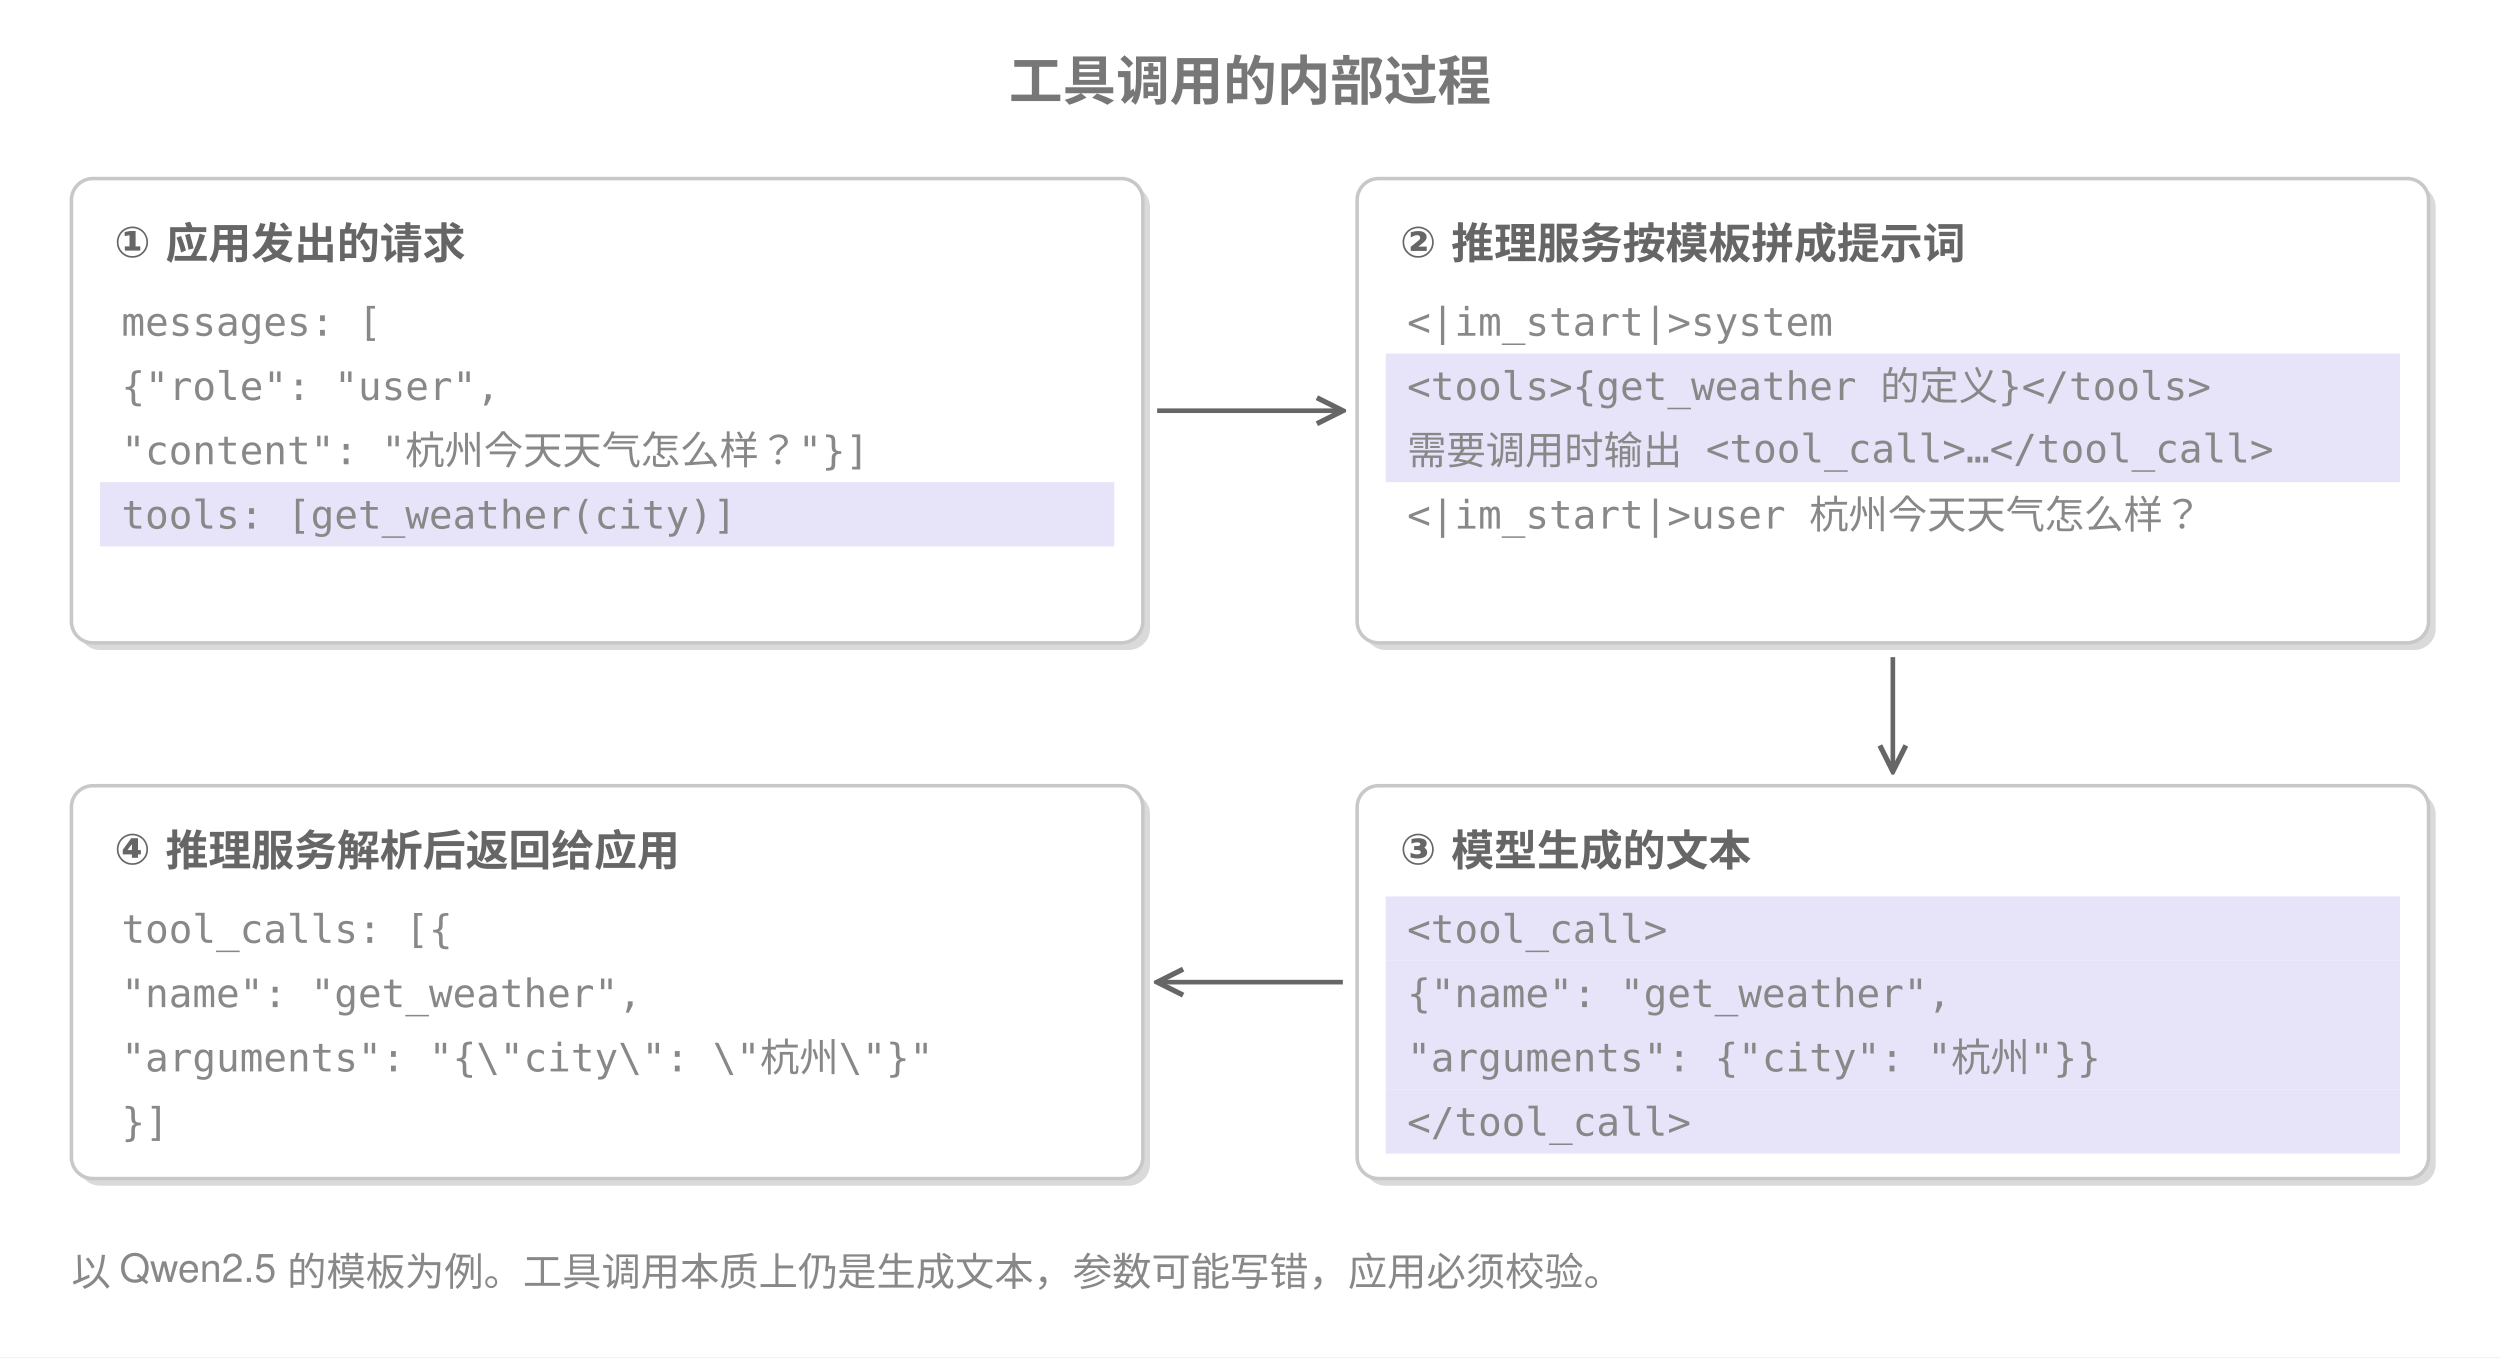
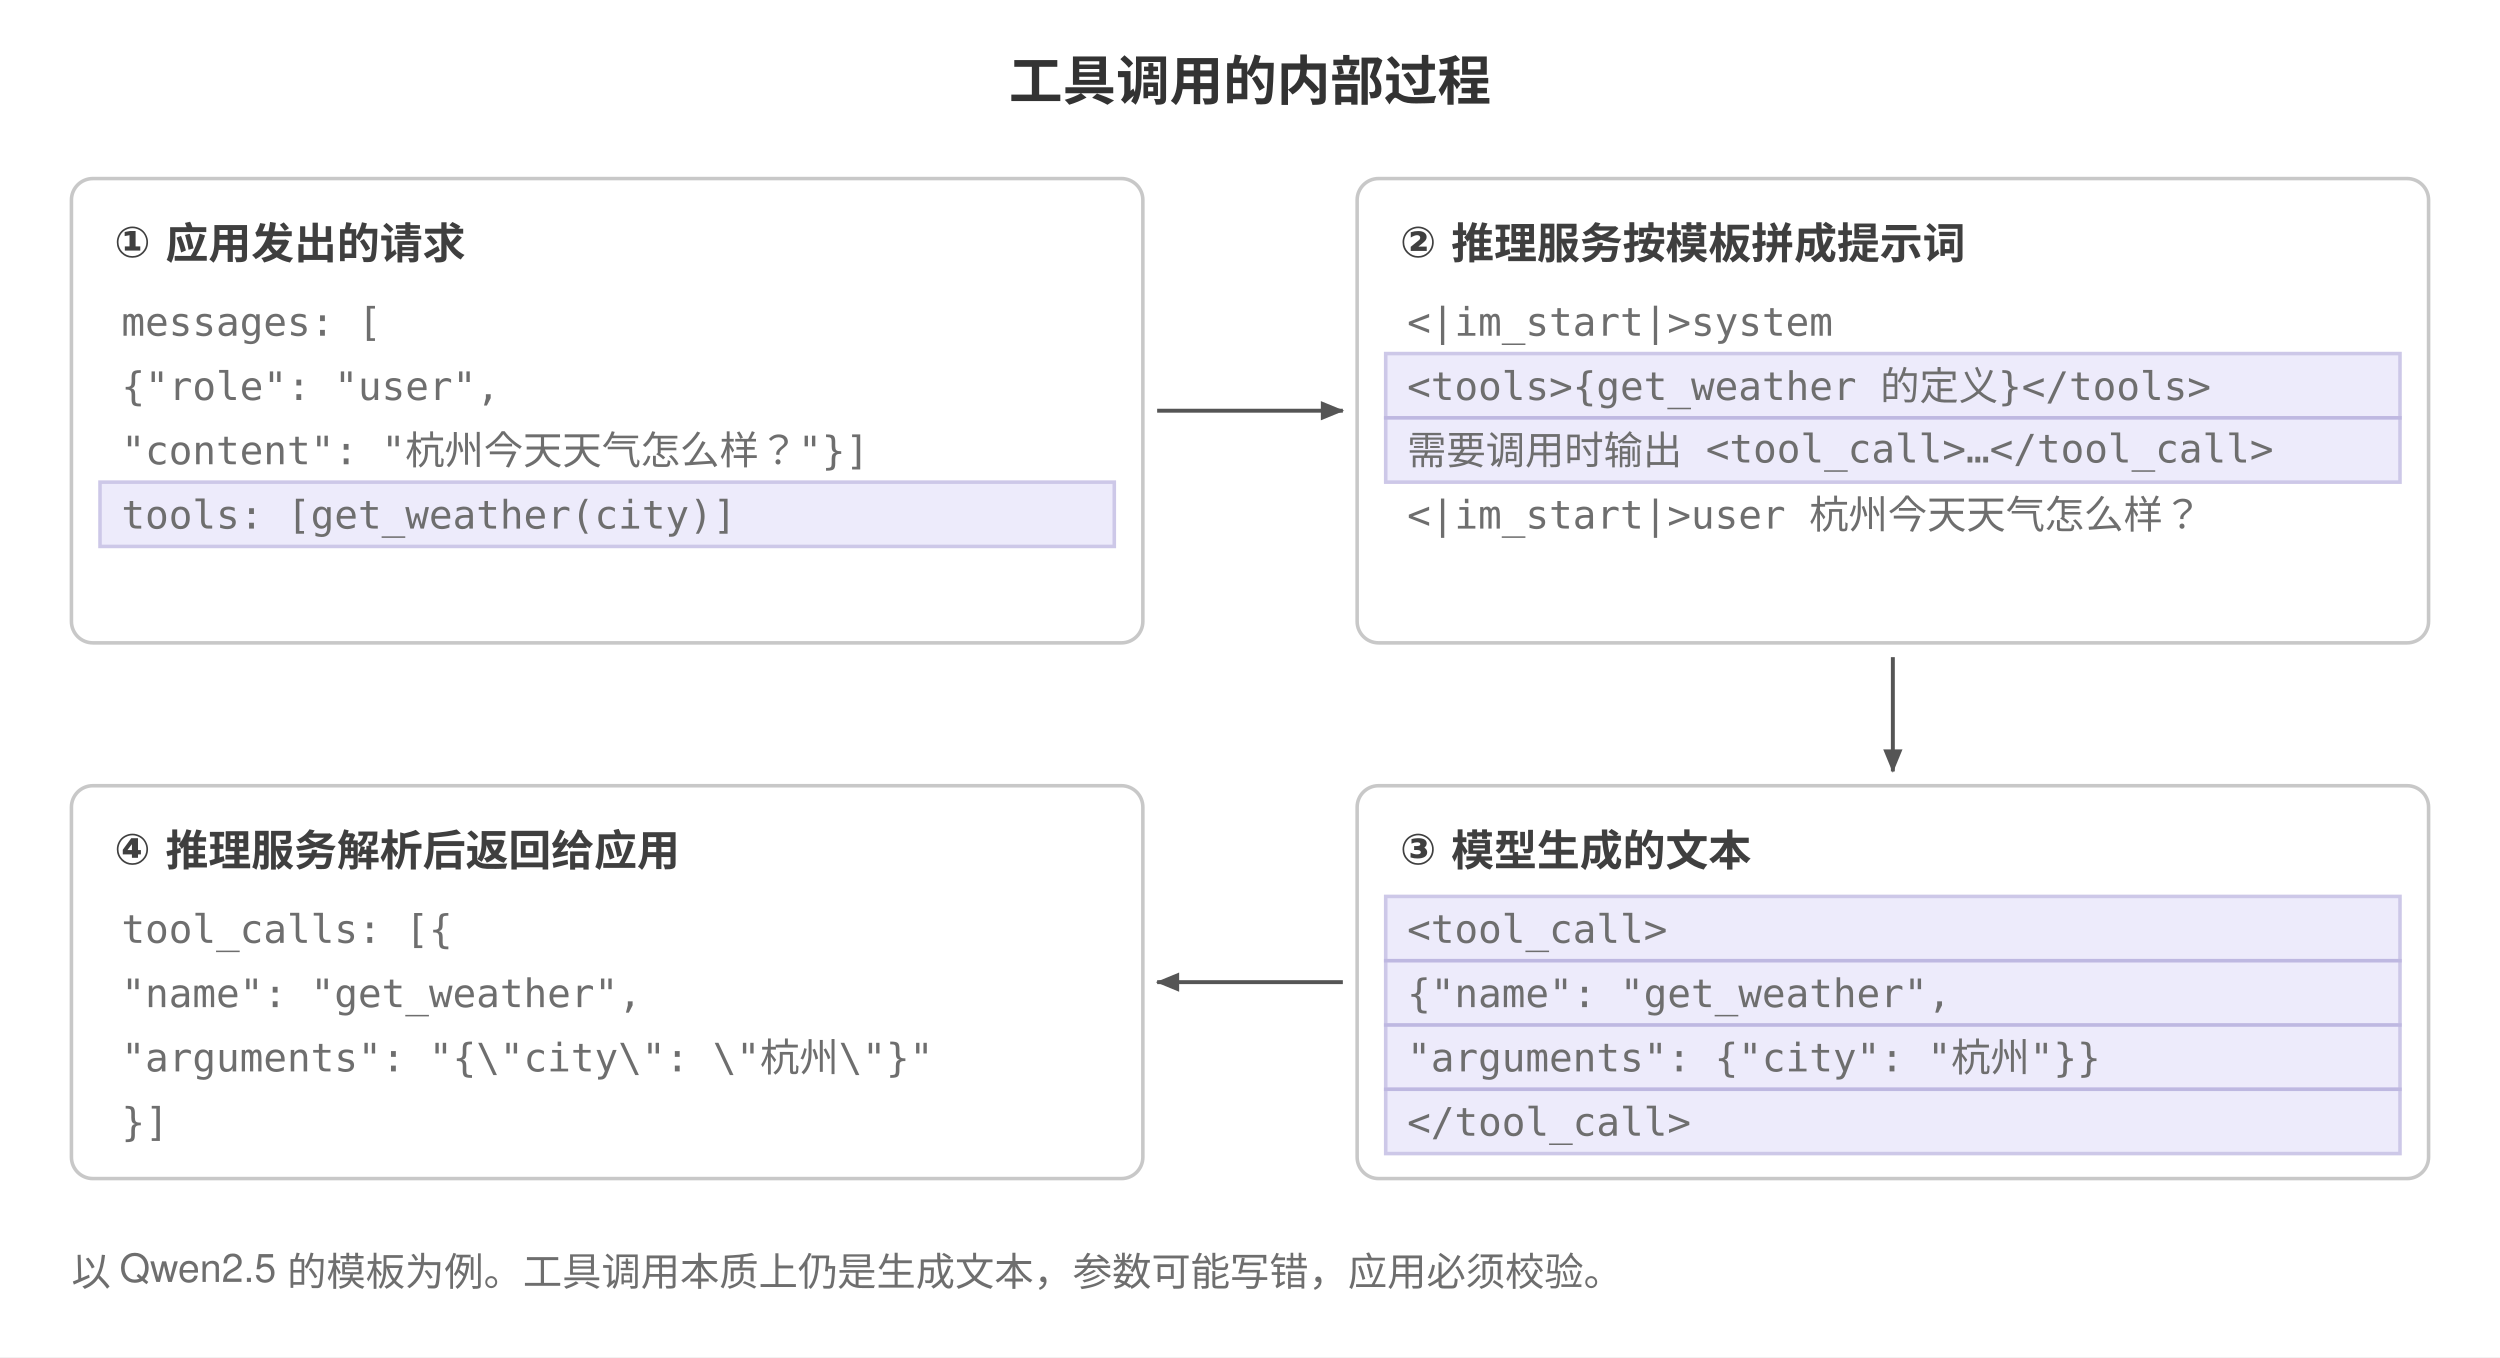
<svg xmlns="http://www.w3.org/2000/svg" width="700" height="380" viewBox="0 0 700 380">
  <style>
-     text { font-family: "PingFang SC", "Microsoft YaHei", Helvetica, Arial, sans-serif; fill: #666; font-size: 12px; }
-     .title { font-weight: bold; font-size: 15px; fill: #777; text-anchor: middle; }
+     text { font-family: "PingFang SC", "Microsoft YaHei", Helvetica, Arial, sans-serif; fill: #3F3F3F; font-size: 12px; }
+     .title { font-weight: bold; font-size: 15px; fill: #333; text-anchor: middle; }
    .b { font-weight: bold; }
    .c { text-anchor: middle; }
    .e { text-anchor: end; }
    .note { fill: #C0605A; }
    .ok { fill: #6A9F68; }
-     .sub { font-size: 11px; fill: #888; }
+     .sub { font-size: 11px; fill: #6E6E6E; }
    .mono { font-family: Menlo, Consolas, monospace; }
-     .arrow { stroke: #666; stroke-width: 1.3; fill: none; marker-end: url(#a); }
+     .arrow { stroke: #555; stroke-width: 1.1; fill: none; marker-end: url(#a); }
    .red { stroke: #C0605A; marker-end: url(#r); }
    .green { stroke: #6A9F68; marker-end: url(#g); }
    .dash { stroke-dasharray: 5 4; }
-     .line { stroke: #666; stroke-width: 1.3; fill: none; }
+     .line { stroke: #555; stroke-width: 1.1; fill: none; }
    .frame { fill: none; stroke: #999; stroke-width: 1; stroke-dasharray: 4 3; }
    .shadow { fill: #DADADA; }
  </style>
  <defs>
    <marker id="a" viewBox="0 0 10 10" refX="9" refY="5" markerWidth="7" markerHeight="7" orient="auto-start-reverse">
-       <path d="M1,1 L9,5 L1,9" fill="none" stroke="#666" stroke-width="1.6" />
+       <path d="M1,1.5 L9.5,5 L1,8.5 z" fill="#555" />
    </marker>
    <marker id="r" viewBox="0 0 10 10" refX="9" refY="5" markerWidth="7" markerHeight="7" orient="auto-start-reverse">
-       <path d="M1,1 L9,5 L1,9" fill="none" stroke="#C0605A" stroke-width="1.6" />
+       <path d="M1,1.5 L9.5,5 L1,8.5 z" fill="#C0605A" />
    </marker>
    <marker id="g" viewBox="0 0 10 10" refX="9" refY="5" markerWidth="7" markerHeight="7" orient="auto-start-reverse">
-       <path d="M1,1 L9,5 L1,9" fill="none" stroke="#6A9F68" stroke-width="1.6" />
+       <path d="M1,1.5 L9.5,5 L1,8.5 z" fill="#6A9F68" />
    </marker>
  </defs>
  <rect width="100%" height="100%" fill="#FFFFFF" />
  <text x="350" y="28" class="title">工具调用的内部过程</text>
-   <rect x="22" y="52" width="300" height="130" rx="6" class="shadow" />
  <rect x="20" y="50" width="300" height="130" rx="6" fill="#FFFFFF" stroke="#C8C8C8" />
  <text x="32" y="72" class="b">① 应用发出的请求</text>
  <text x="34" y="94" class="sub mono">messages: [</text>
  <text x="34" y="112" class="sub mono">  {"role": "user",</text>
  <text x="34" y="130" class="sub mono">   "content": "杭州今天天气怎么样？"}]</text>
-   <rect x="28" y="135" width="284" height="18" fill="#DDD7F6" opacity="0.7" />
+   <rect x="28" y="135" width="284" height="18" fill="#E6E3FA" opacity="0.7" stroke="#B8B0DE" />
  <text x="34" y="148" class="sub mono">tools: [get_weather(city)]</text>
-   <rect x="382" y="52" width="300" height="130" rx="6" class="shadow" />
  <rect x="380" y="50" width="300" height="130" rx="6" fill="#FFFFFF" stroke="#C8C8C8" />
  <text x="392" y="72" class="b">② 推理服务按模板拼成提示词</text>
  <text x="394" y="94" class="sub mono">&lt;|im_start|&gt;system</text>
-   <rect x="388" y="99" width="284" height="18" fill="#DDD7F6" opacity="0.7" />
+   <rect x="388" y="99" width="284" height="18" fill="#E6E3FA" opacity="0.7" stroke="#B8B0DE" />
  <text x="394" y="112" class="sub mono">&lt;tools&gt;{get_weather 的定义}&lt;/tools&gt;</text>
-   <rect x="388" y="117" width="284" height="18" fill="#DDD7F6" opacity="0.7" />
+   <rect x="388" y="117" width="284" height="18" fill="#E6E3FA" opacity="0.7" stroke="#B8B0DE" />
  <text x="394" y="130" class="sub mono">需要调用时输出 &lt;tool_call&gt;…&lt;/tool_call&gt;</text>
  <text x="394" y="148" class="sub mono">&lt;|im_start|&gt;user 杭州今天天气怎么样？</text>
-   <rect x="382" y="222" width="300" height="110" rx="6" class="shadow" />
  <rect x="380" y="220" width="300" height="110" rx="6" fill="#FFFFFF" stroke="#C8C8C8" />
  <text x="392" y="242" class="b">③ 模型生成的文本</text>
-   <rect x="388" y="251" width="284" height="18" fill="#DDD7F6" opacity="0.7" />
+   <rect x="388" y="251" width="284" height="18" fill="#E6E3FA" opacity="0.7" stroke="#B8B0DE" />
  <text x="394" y="264" class="sub mono">&lt;tool_call&gt;</text>
-   <rect x="388" y="269" width="284" height="18" fill="#DDD7F6" opacity="0.7" />
+   <rect x="388" y="269" width="284" height="18" fill="#E6E3FA" opacity="0.7" stroke="#B8B0DE" />
  <text x="394" y="282" class="sub mono">{"name": "get_weather",</text>
-   <rect x="388" y="287" width="284" height="18" fill="#DDD7F6" opacity="0.7" />
+   <rect x="388" y="287" width="284" height="18" fill="#E6E3FA" opacity="0.7" stroke="#B8B0DE" />
  <text x="394" y="300" class="sub mono"> "arguments": {"city": "杭州"}}</text>
-   <rect x="388" y="305" width="284" height="18" fill="#DDD7F6" opacity="0.7" />
+   <rect x="388" y="305" width="284" height="18" fill="#E6E3FA" opacity="0.7" stroke="#B8B0DE" />
  <text x="394" y="318" class="sub mono">&lt;/tool_call&gt;</text>
-   <rect x="22" y="222" width="300" height="110" rx="6" class="shadow" />
  <rect x="20" y="220" width="300" height="110" rx="6" fill="#FFFFFF" stroke="#C8C8C8" />
  <text x="32" y="242" class="b">④ 推理服务解析后返回给应用</text>
  <text x="34" y="264" class="sub mono">tool_calls: [{</text>
  <text x="34" y="282" class="sub mono">  "name": "get_weather",</text>
  <text x="34" y="300" class="sub mono">  "arguments": "{\"city\": \"杭州\"}"</text>
  <text x="34" y="318" class="sub mono">}]</text>
  <line x1="324" y1="115" x2="376" y2="115" class="arrow " />
  <line x1="530" y1="184" x2="530" y2="216" class="arrow " />
  <line x1="376" y1="275" x2="324" y2="275" class="arrow " />
  <text x="20" y="360" class="sub">以 Qwen2.5 的模板为例。工具调用本质上仍是生成文本，参数可能写错，应用必须校验。</text>
</svg>
